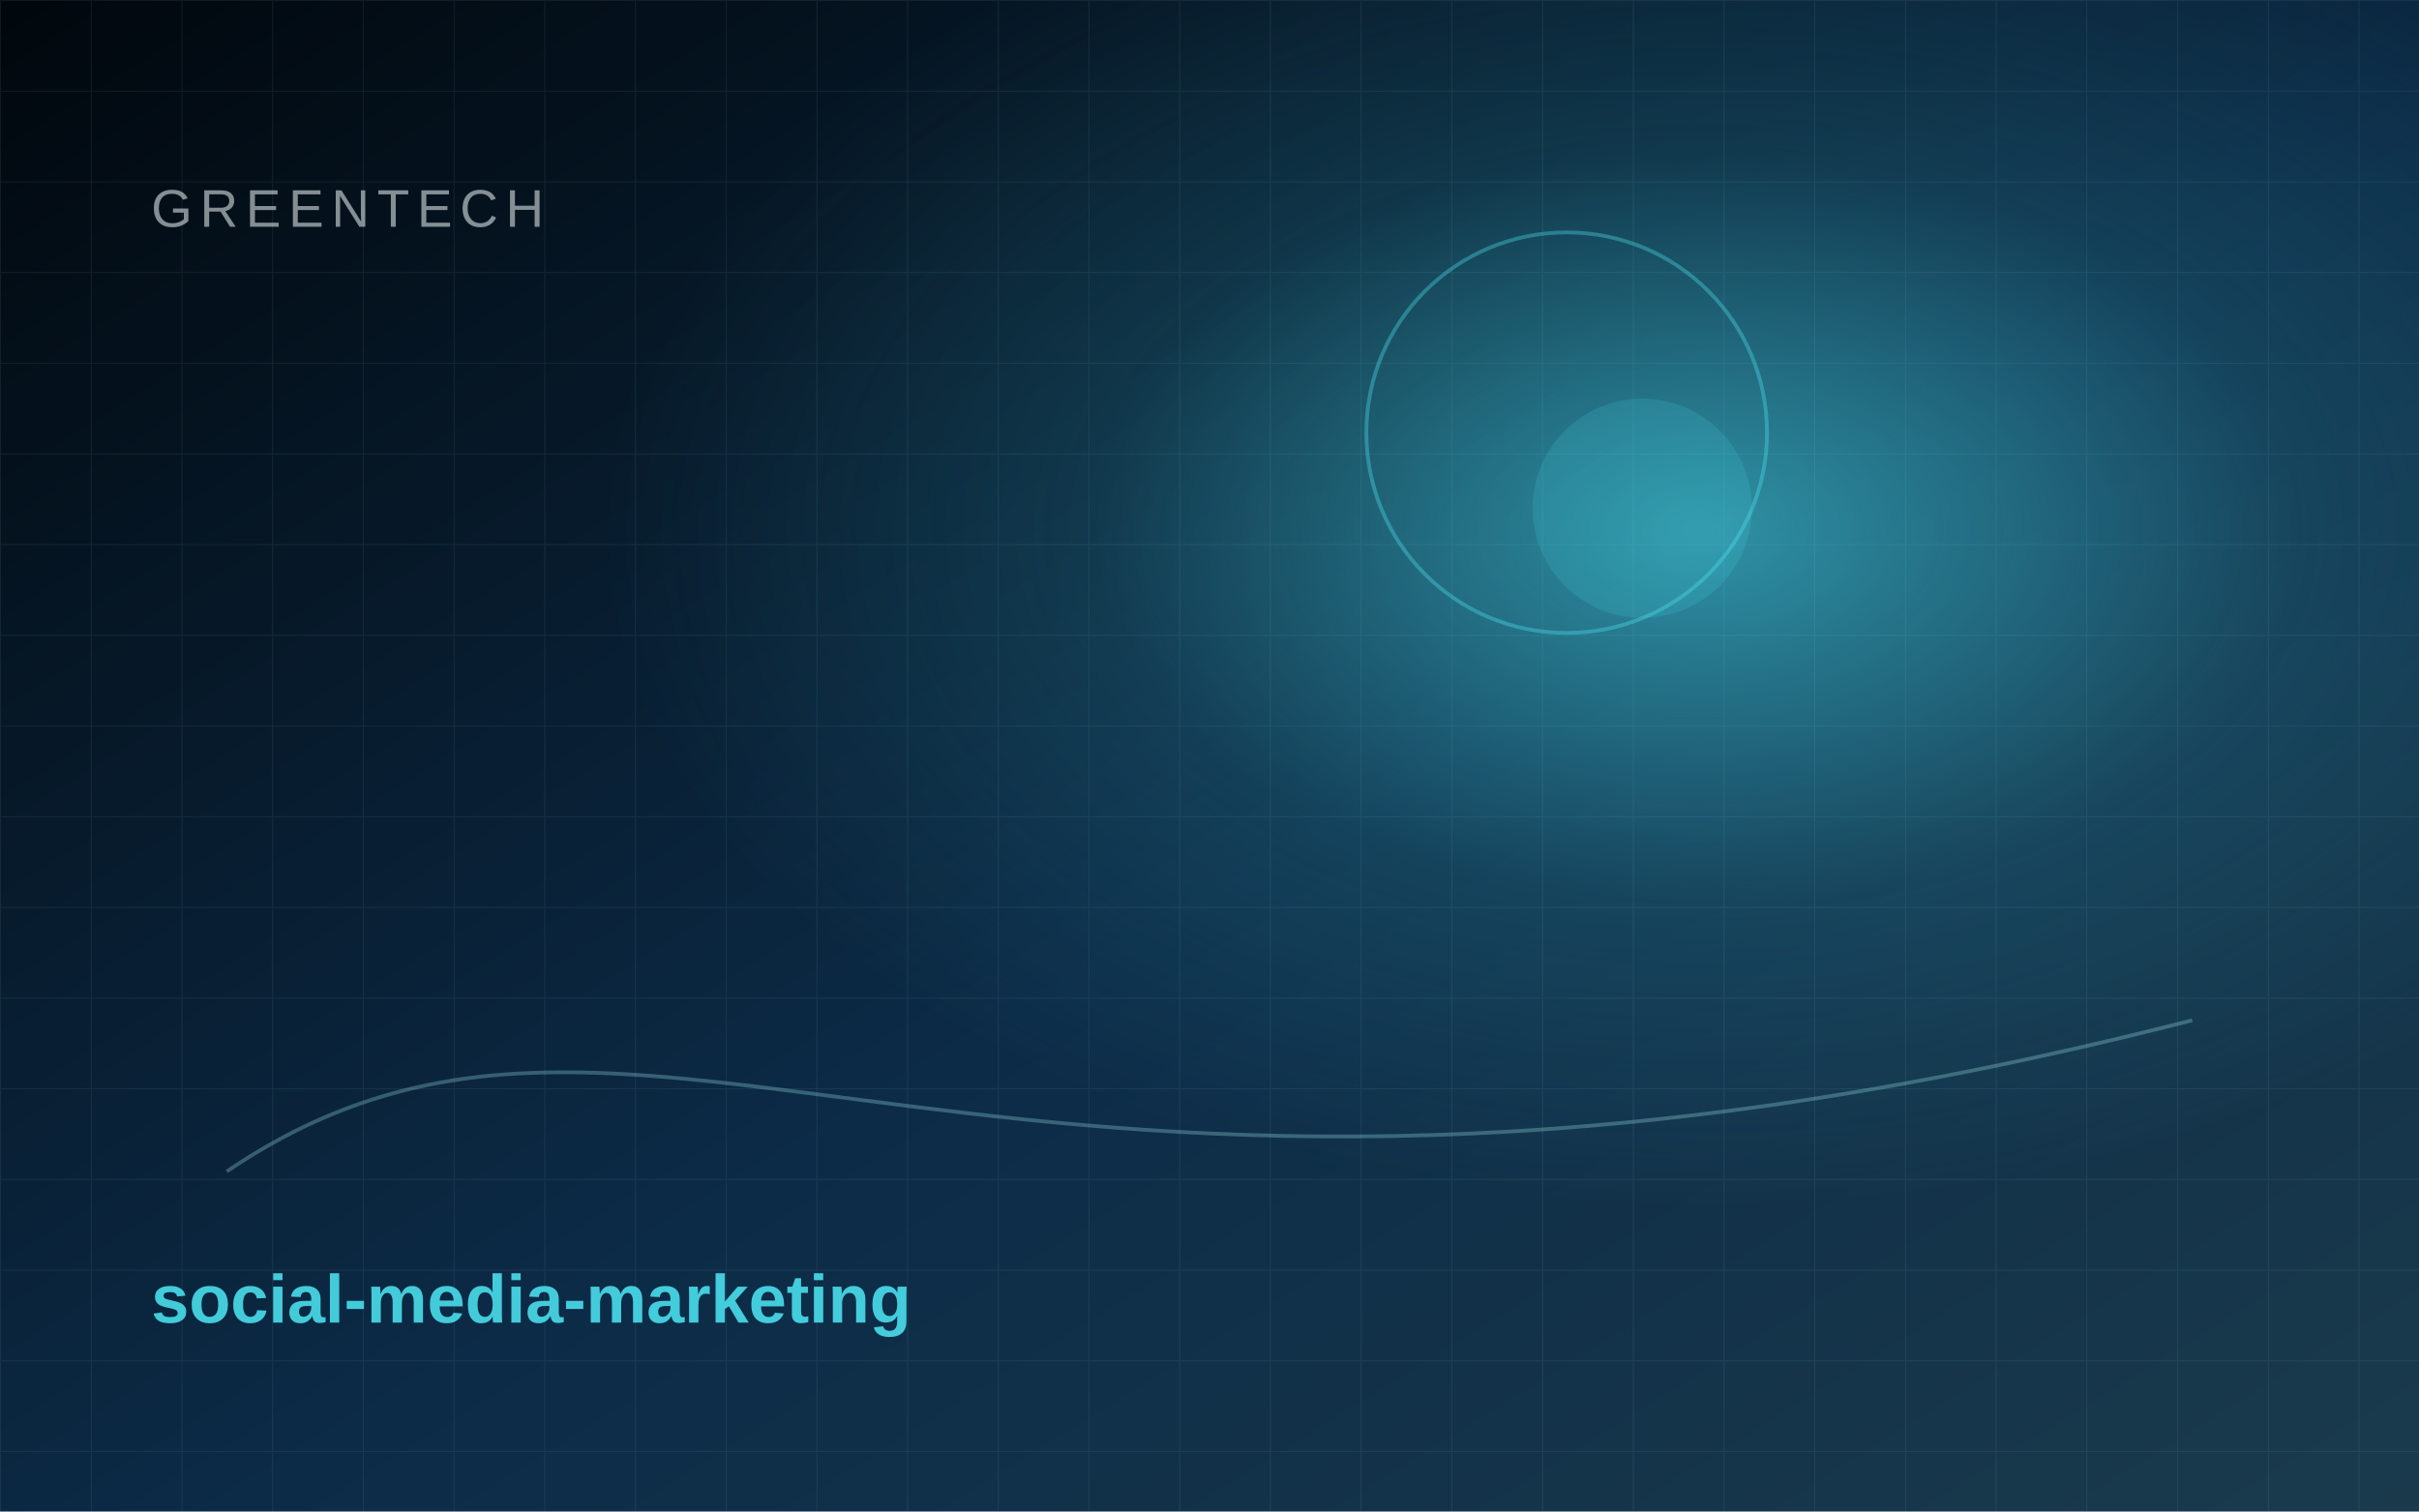
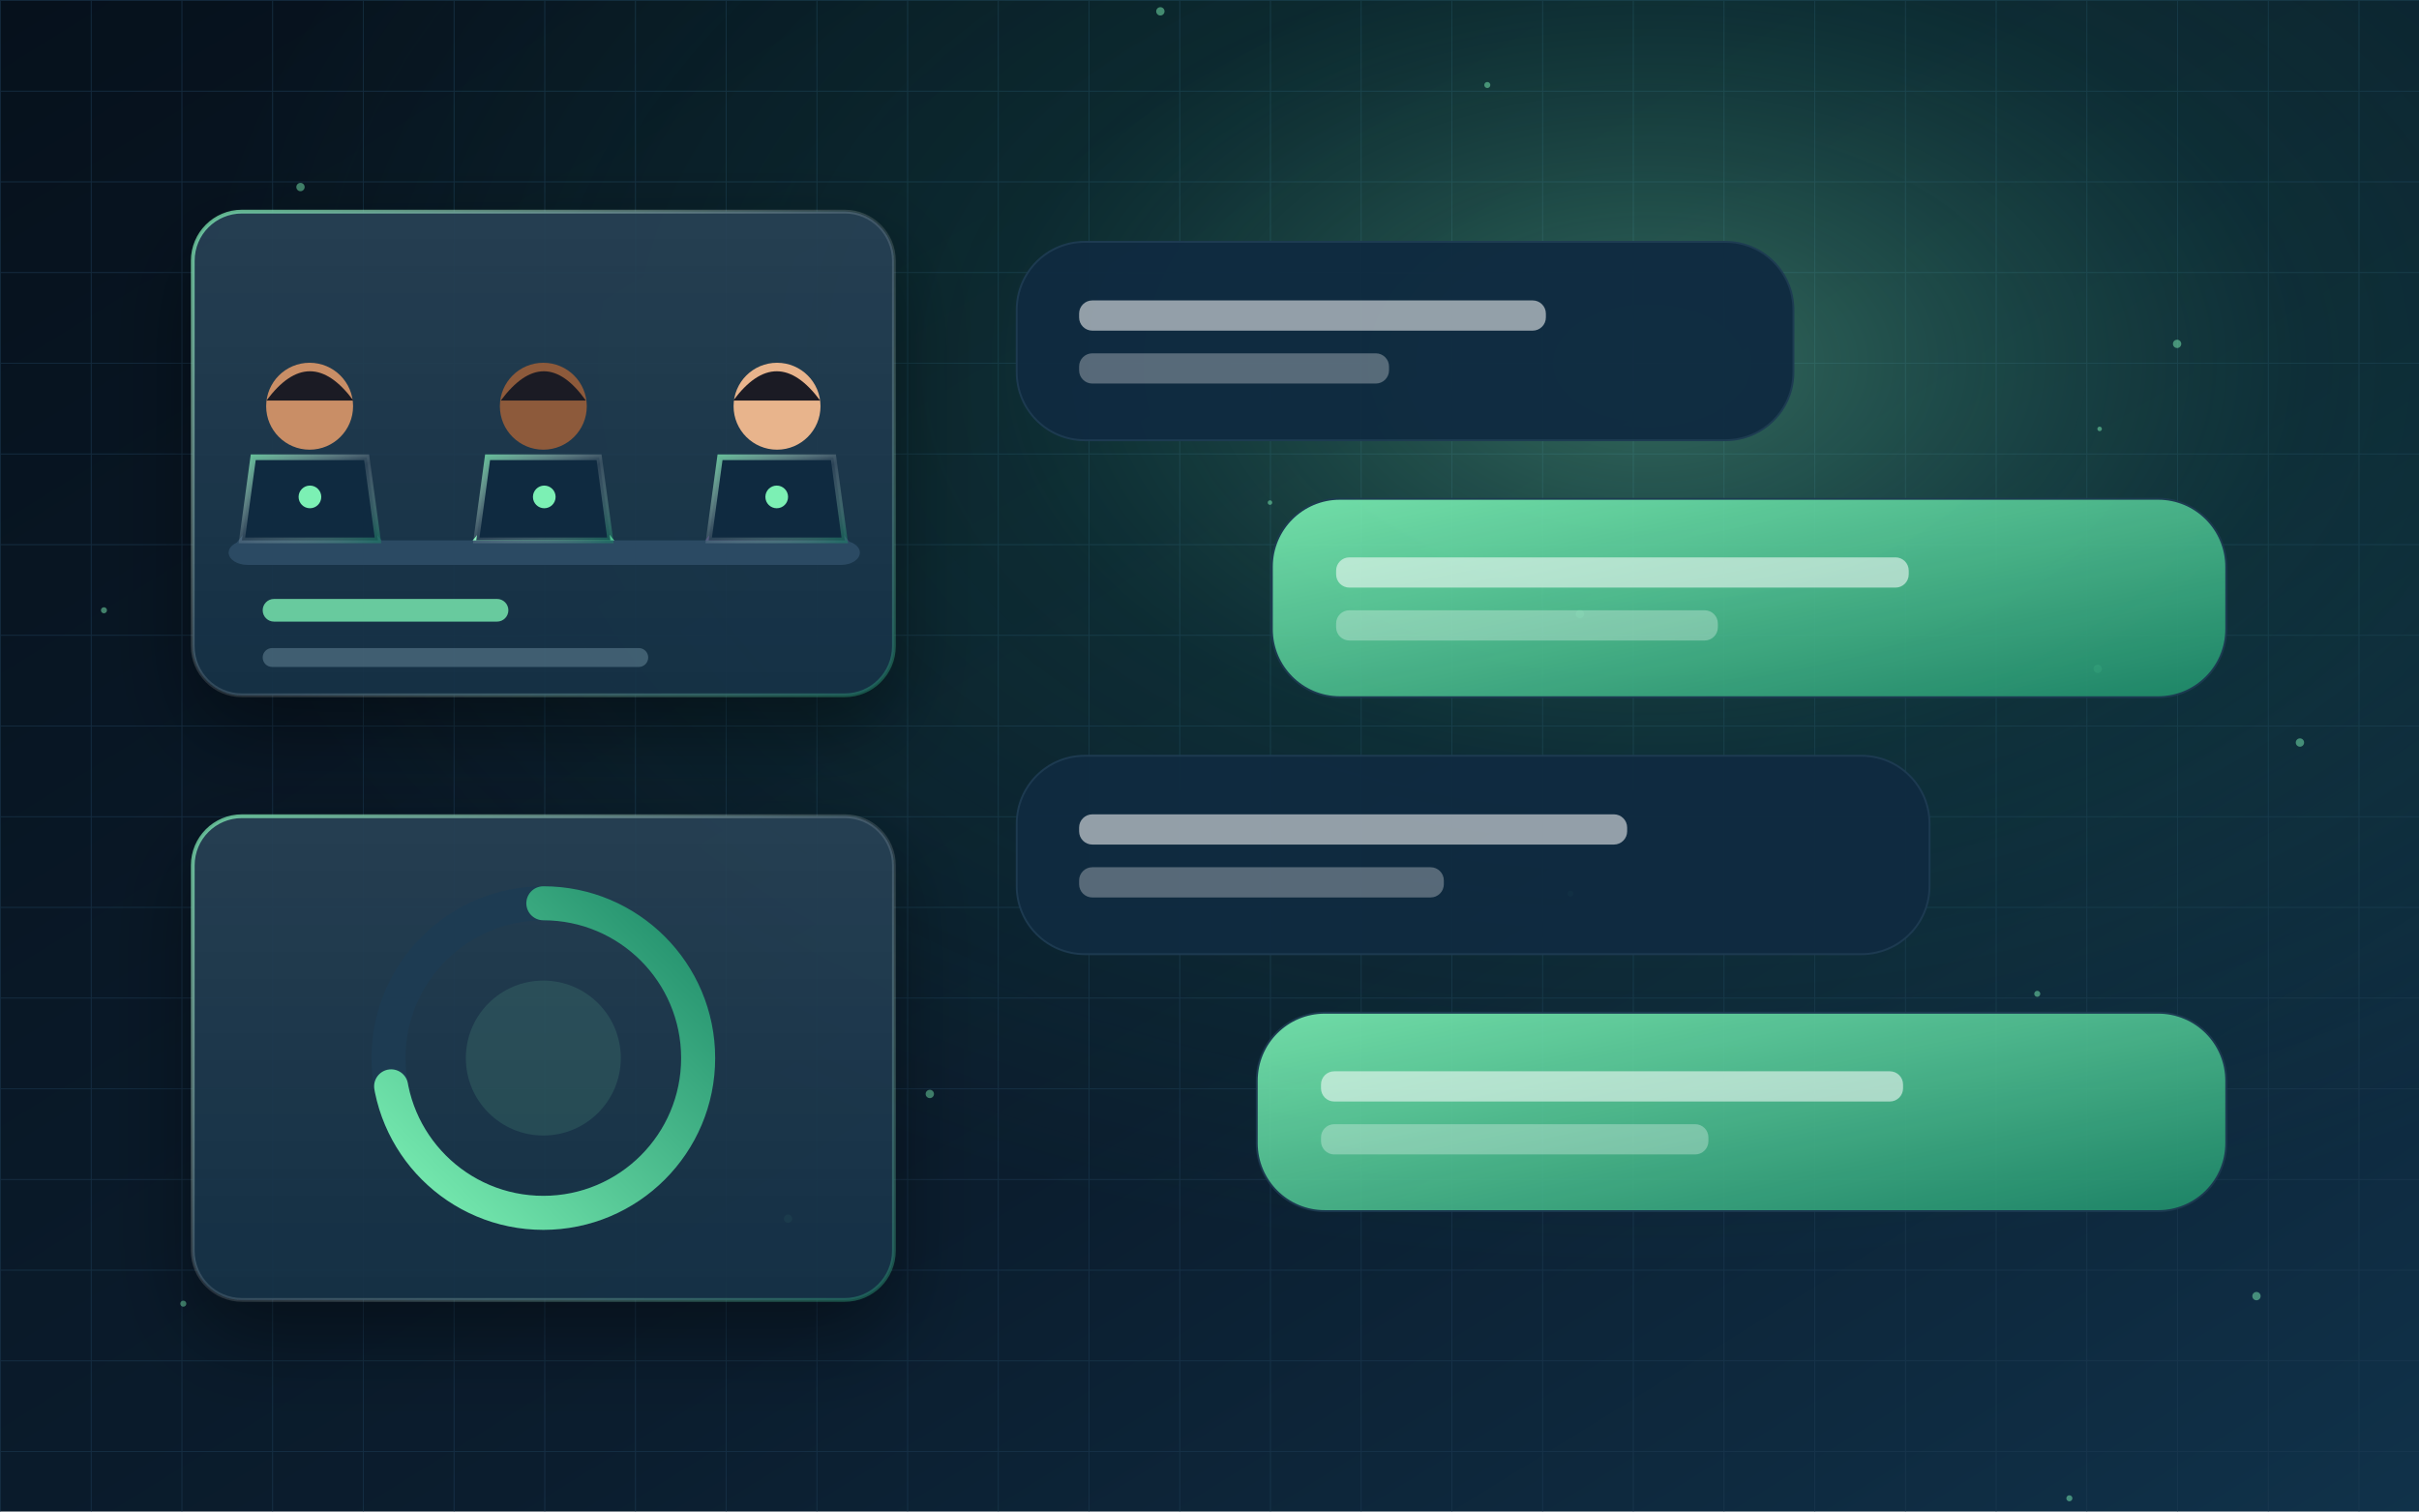
- <svg xmlns="http://www.w3.org/2000/svg" width="1280" height="800" viewBox="0 0 1280 800" role="img">
+ <svg xmlns="http://www.w3.org/2000/svg" viewBox="0 0 1280 800" width="1280" height="800" role="img" aria-label="Social Media Marketing — service cover illustration">
  <defs>
-     <linearGradient id="bg" x1="0" y1="0" x2="1" y2="1">
-       <stop offset="0%" stop-color="#01070C" />
-       <stop offset="55%" stop-color="#0C2B47" />
-       <stop offset="100%" stop-color="#1A3A4C" />
+     <linearGradient id="g83165bg" x1="0" y1="0" x2="1" y2="1">
+       <stop offset="0" stop-color="#06111c" />
+       <stop offset=".6" stop-color="#0b1d2e" />
+       <stop offset="1" stop-color="#10324a" />
    </linearGradient>
-     <radialGradient id="glow" cx="70%" cy="35%" r="45%">
-       <stop offset="0%" stop-color="#4DE8F4" stop-opacity="0.55" />
-       <stop offset="55%" stop-color="#4DE8F4" stop-opacity="0.12" />
-       <stop offset="100%" stop-color="#4DE8F4" stop-opacity="0" />
+     <radialGradient id="g83165glow" cx="0.68" cy="0.24" r=".6">
+       <stop offset="0" stop-color="#7cf0b4" stop-opacity=".38" />
+       <stop offset=".45" stop-color="#1f8c6a" stop-opacity=".16" />
+       <stop offset="1" stop-color="#1f8c6a" stop-opacity="0" />
    </radialGradient>
-     <pattern id="grid" width="48" height="48" patternUnits="userSpaceOnUse">
-       <path d="M48 0H0V48" fill="none" stroke="#A8F4F8" stroke-opacity="0.08" stroke-width="1" />
+     <linearGradient id="g83165acc" x1="0" y1="0" x2="1" y2="1">
+       <stop offset="0" stop-color="#7cf0b4" />
+       <stop offset="1" stop-color="#1f8c6a" />
+     </linearGradient>
+     <linearGradient id="g83165glass" x1="0" y1="0" x2="0" y2="1">
+       <stop offset="0" stop-color="#ffffff" stop-opacity=".10" />
+       <stop offset="1" stop-color="#ffffff" stop-opacity=".03" />
+     </linearGradient>
+     <linearGradient id="g83165edge" x1="0" y1="0" x2="1" y2="1">
+       <stop offset="0" stop-color="#7cf0b4" stop-opacity=".75" />
+       <stop offset=".5" stop-color="#ffffff" stop-opacity=".12" />
+       <stop offset="1" stop-color="#1f8c6a" stop-opacity=".5" />
+     </linearGradient>
+     <pattern id="g83165grid" width="48" height="48" patternUnits="userSpaceOnUse">
+       <path d="M48 0H0V48" fill="none" stroke="#1d3b52" stroke-width="1" opacity=".55" />
    </pattern>
+     <filter id="g83165soft" x="-30%" y="-30%" width="160%" height="160%">
+       <feGaussianBlur stdDeviation="18" />
+     </filter>
+     <filter id="g83165shadow" x="-20%" y="-20%" width="140%" height="160%">
+       <feDropShadow dx="0" dy="18" stdDeviation="22" flood-color="#000" flood-opacity=".45" />
+     </filter>
  </defs>
-   <rect width="1280" height="800" fill="url(#bg)" />
-   <rect width="1280" height="800" fill="url(#grid)" />
-   <rect width="1280" height="800" fill="url(#glow)" />
-   <circle cx="829" cy="229" r="106" fill="none" stroke="#4DE8F4" stroke-opacity="0.35" stroke-width="2" />
-   <circle cx="869" cy="269" r="58" fill="#4DE8F4" fill-opacity="0.14" />
-   <path d="M120 620 C340 471, 520 704, 1160 540" fill="none" stroke="#A8F4F8" stroke-opacity="0.28" stroke-width="2" />
-   <text x="80" y="120" fill="#EDF6F8" fill-opacity="0.55" font-family="Segoe UI, Arial, sans-serif" font-size="28" letter-spacing="4">GREENTECH</text>
-   <text x="80" y="700" fill="#4DE8F4" fill-opacity="0.85" font-family="Segoe UI, Arial, sans-serif" font-size="36" font-weight="600">social-media-marketing</text>
+   <style>
+ @media (prefers-reduced-motion: no-preference){
+ .fl{animation:fl 7s ease-in-out infinite}.fl2{animation:fl 9s ease-in-out -3s infinite}
+ .pu{animation:pu 4s ease-in-out infinite}.da{stroke-dasharray:10 14;animation:da 6s linear infinite}
+ .sp{transform-box:fill-box;transform-origin:center;animation:sp 24s linear infinite}
+ @keyframes fl{0%,100%{transform:translateY(0)}50%{transform:translateY(-14px)}}
+ @keyframes pu{0%,100%{opacity:.35}50%{opacity:1}}
+ @keyframes da{to{stroke-dashoffset:-240}}
+ @keyframes sp{to{transform:rotate(360deg)}}}
+ </style>
+   <rect width="1280" height="800" fill="url(#g83165bg)" />
+   <rect width="1280" height="800" fill="url(#g83165grid)" />
+   <rect width="1280" height="800" fill="url(#g83165glow)" />
+   <circle cx="836" cy="325" r="2.2" fill="#7cf0b4" opacity=".5" class="pu" />
+   <circle cx="1217" cy="393" r="2.2" fill="#7cf0b4" opacity=".5" />
+   <circle cx="1095" cy="793" r="1.6" fill="#7cf0b4" opacity=".5" />
+   <circle cx="1111" cy="227" r="1.2" fill="#7cf0b4" opacity=".5" class="pu" />
+   <circle cx="672" cy="266" r="1.2" fill="#7cf0b4" opacity=".5" />
+   <circle cx="1078" cy="526" r="1.6" fill="#7cf0b4" opacity=".5" />
+   <circle cx="1194" cy="686" r="2.2" fill="#7cf0b4" opacity=".5" class="pu" />
+   <circle cx="492" cy="579" r="2.2" fill="#7cf0b4" opacity=".5" class="pu" />
+   <circle cx="417" cy="645" r="2.2" fill="#7cf0b4" opacity=".5" />
+   <circle cx="787" cy="45" r="1.6" fill="#7cf0b4" opacity=".5" />
+   <circle cx="1110" cy="354" r="2.2" fill="#7cf0b4" opacity=".5" />
+   <circle cx="1152" cy="182" r="2.2" fill="#7cf0b4" opacity=".5" />
+   <circle cx="97" cy="690" r="1.6" fill="#7cf0b4" opacity=".5" />
+   <circle cx="159" cy="99" r="2.2" fill="#7cf0b4" opacity=".5" />
+   <circle cx="614" cy="6" r="2.2" fill="#7cf0b4" opacity=".5" />
+   <circle cx="831" cy="473" r="1.6" fill="#7cf0b4" opacity=".5" />
+   <circle cx="55" cy="323" r="1.6" fill="#7cf0b4" opacity=".5" />
+   <g class="fl2">
+     <rect x="538" y="128" width="411" height="105" rx="36" fill="#0f2a40" opacity="0.95" stroke="#1d3b52" />
+     <rect x="571" y="159" width="247" height="16" rx="7" fill="#fff" opacity=".55" />
+     <rect x="571" y="187" width="164" height="16" rx="7" fill="#fff" opacity=".3" />
+     <rect x="673" y="264" width="505" height="105" rx="36" fill="url(#g83165acc)" opacity="0.9" stroke="#1d3b52" />
+     <rect x="707" y="295" width="303" height="16" rx="7" fill="#fff" opacity=".55" />
+     <rect x="707" y="323" width="202" height="16" rx="7" fill="#fff" opacity=".3" />
+     <rect x="538" y="400" width="483" height="105" rx="36" fill="#0f2a40" opacity="0.95" stroke="#1d3b52" />
+     <rect x="571" y="431" width="290" height="16" rx="7" fill="#fff" opacity=".55" />
+     <rect x="571" y="459" width="193" height="16" rx="7" fill="#fff" opacity=".3" />
+     <rect x="665" y="536" width="513" height="105" rx="36" fill="url(#g83165acc)" opacity="0.9" stroke="#1d3b52" />
+     <rect x="699" y="567" width="308" height="16" rx="7" fill="#fff" opacity=".55" />
+     <rect x="699" y="595" width="205" height="16" rx="7" fill="#fff" opacity=".3" />
+   </g>
+   <g>
+     <rect x="102" y="112" width="371" height="256" rx="26" fill="#0f2a40" opacity=".92" filter="url(#g83165shadow)" />
+     <rect x="102" y="112" width="371" height="256" rx="26" fill="url(#g83165glass)" stroke="url(#g83165edge)" stroke-width="2" />
+   </g>
+   <g>
+     <path d="M121 293 Q164 231 207 293Z" fill="#2b4a63" />
+     <circle cx="163.833" cy="215" r="23" fill="#c98e66" />
+     <path d="M141 212 Q164 181 187 212" fill="#1b1b24" />
+   </g>
+   <g>
+     <path d="M245 293 Q288 231 330 293Z" fill="#7cf0b4" />
+     <circle cx="287.5" cy="215" r="23" fill="#8d5a3b" />
+     <path d="M265 212 Q288 181 310 212" fill="#1b1b24" />
+   </g>
+   <g>
+     <path d="M368 293 Q411 231 454 293Z" fill="#3a3f6b" />
+     <circle cx="411.167" cy="215" r="23" fill="#e8b48c" />
+     <path d="M388 212 Q411 181 434 212" fill="#1b1b24" />
+   </g>
+   <rect x="121" y="286" width="334" height="13" rx="10" fill="#2b4a63" />
+   <g class="fl2">
+     <path d="M128 286 L134 242 H194 L200 286Z" fill="#0f2a40" stroke="url(#g83165edge)" stroke-width="3" />
+     <circle cx="164" cy="263" r="6" fill="#7cf0b4" class="pu" />
+   </g>
+   <g class="fl2">
+     <path d="M252 286 L258 242 H317 L323 286Z" fill="#0f2a40" stroke="url(#g83165edge)" stroke-width="3" />
+     <circle cx="288" cy="263" r="6" fill="#7cf0b4" class="pu" />
+   </g>
+   <g class="fl2">
+     <path d="M375 286 L381 242 H441 L447 286Z" fill="#0f2a40" stroke="url(#g83165edge)" stroke-width="3" />
+     <circle cx="411" cy="263" r="6" fill="#7cf0b4" class="pu" />
+   </g>
+   <rect x="139" y="317" width="130" height="12" rx="6" fill="#7cf0b4" opacity=".8" />
+   <rect x="139" y="343" width="204" height="10" rx="5" fill="#8fb3c2" opacity=".35" />
+   <g class="fl2">
+     <rect x="102" y="432" width="371" height="256" rx="26" fill="#0f2a40" opacity=".92" filter="url(#g83165shadow)" />
+     <rect x="102" y="432" width="371" height="256" rx="26" fill="url(#g83165glass)" stroke="url(#g83165edge)" stroke-width="2" />
+   </g>
+   <g class="fl2">
+     <circle cx="287.5" cy="560.0" r="81.92" fill="none" stroke="#1d3b52" stroke-width="18" />
+     <circle cx="287.5" cy="560.0" r="81.92" fill="none" stroke="url(#g83165acc)" stroke-width="18" stroke-linecap="round" stroke-dasharray="371 515" transform="rotate(-90 287.5 560.0)" />
+     <circle cx="287.5" cy="560.0" r="41" fill="#7cf0b4" opacity=".12" />
+   </g>
</svg>
